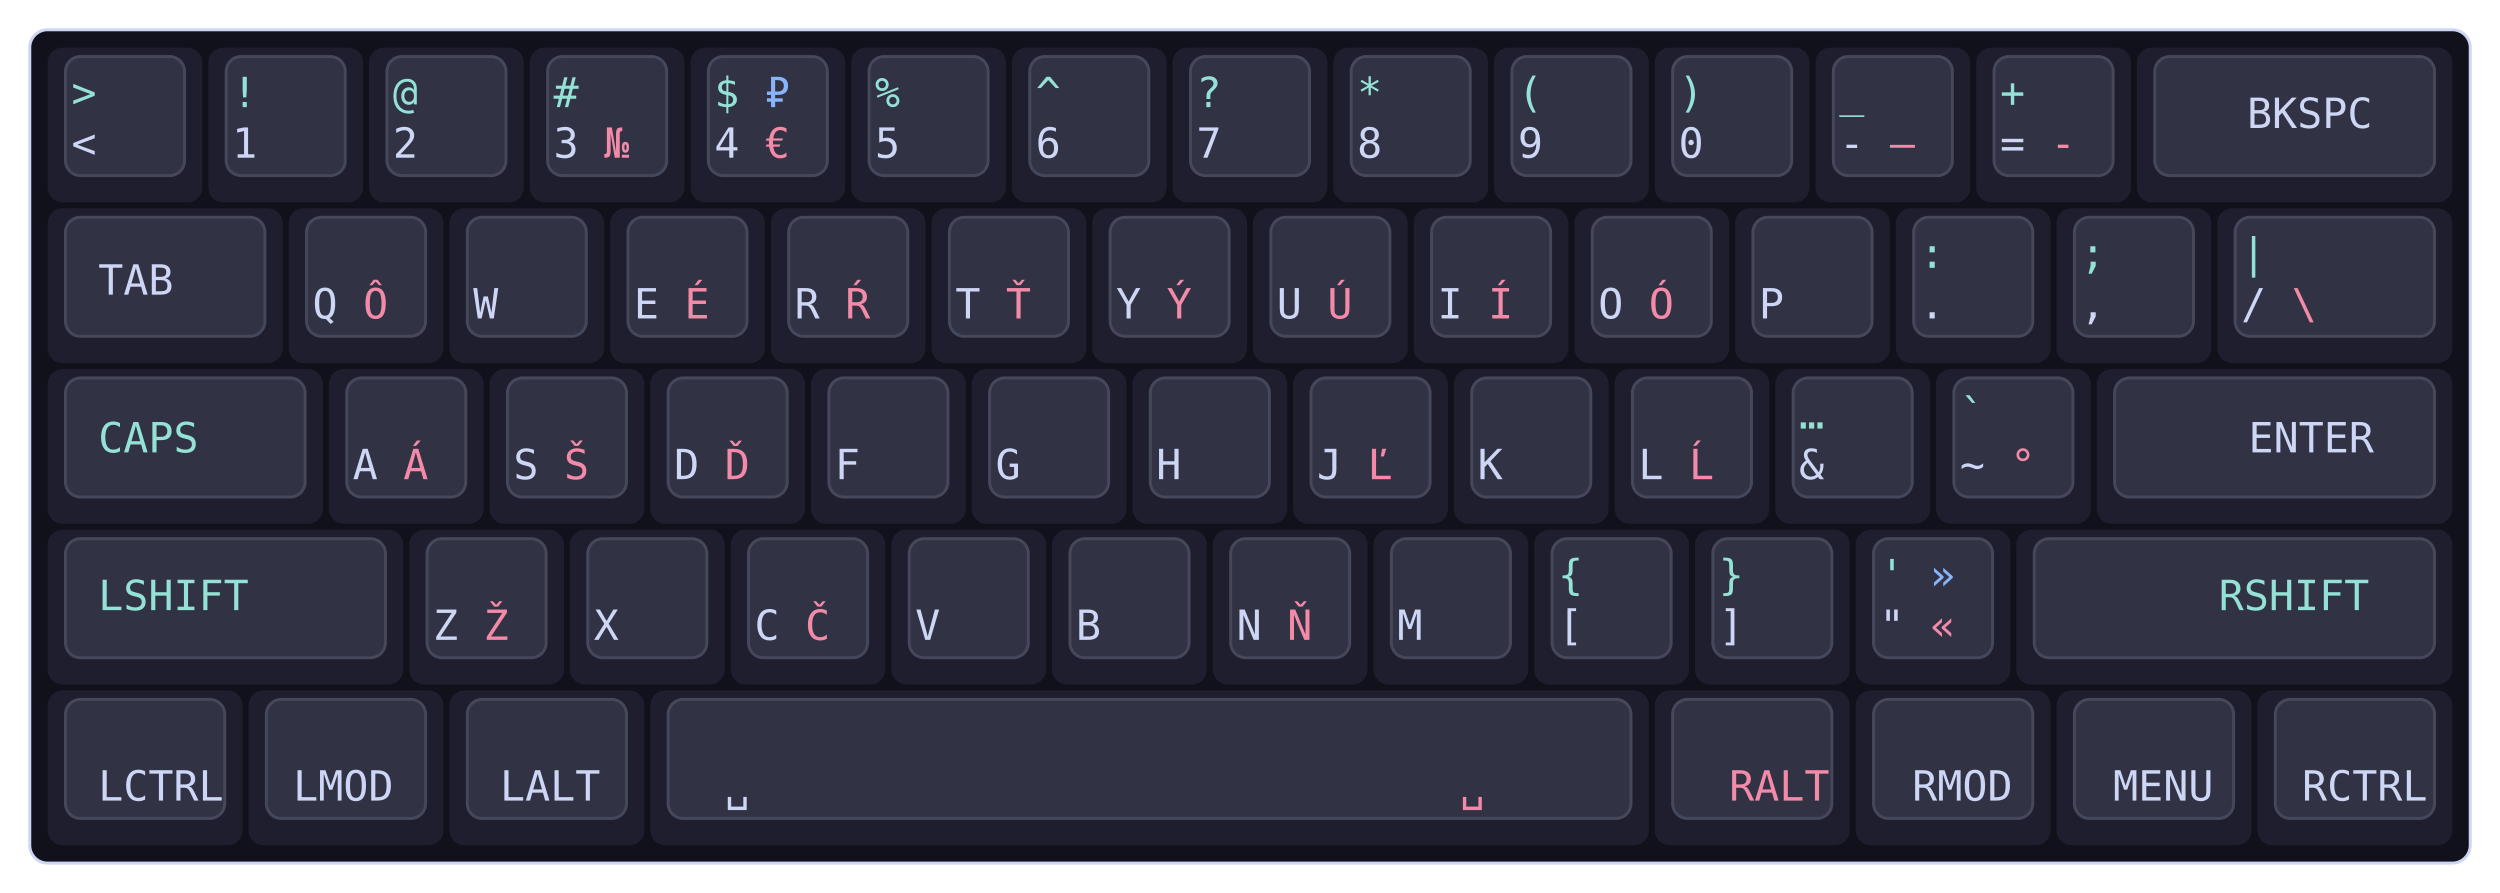
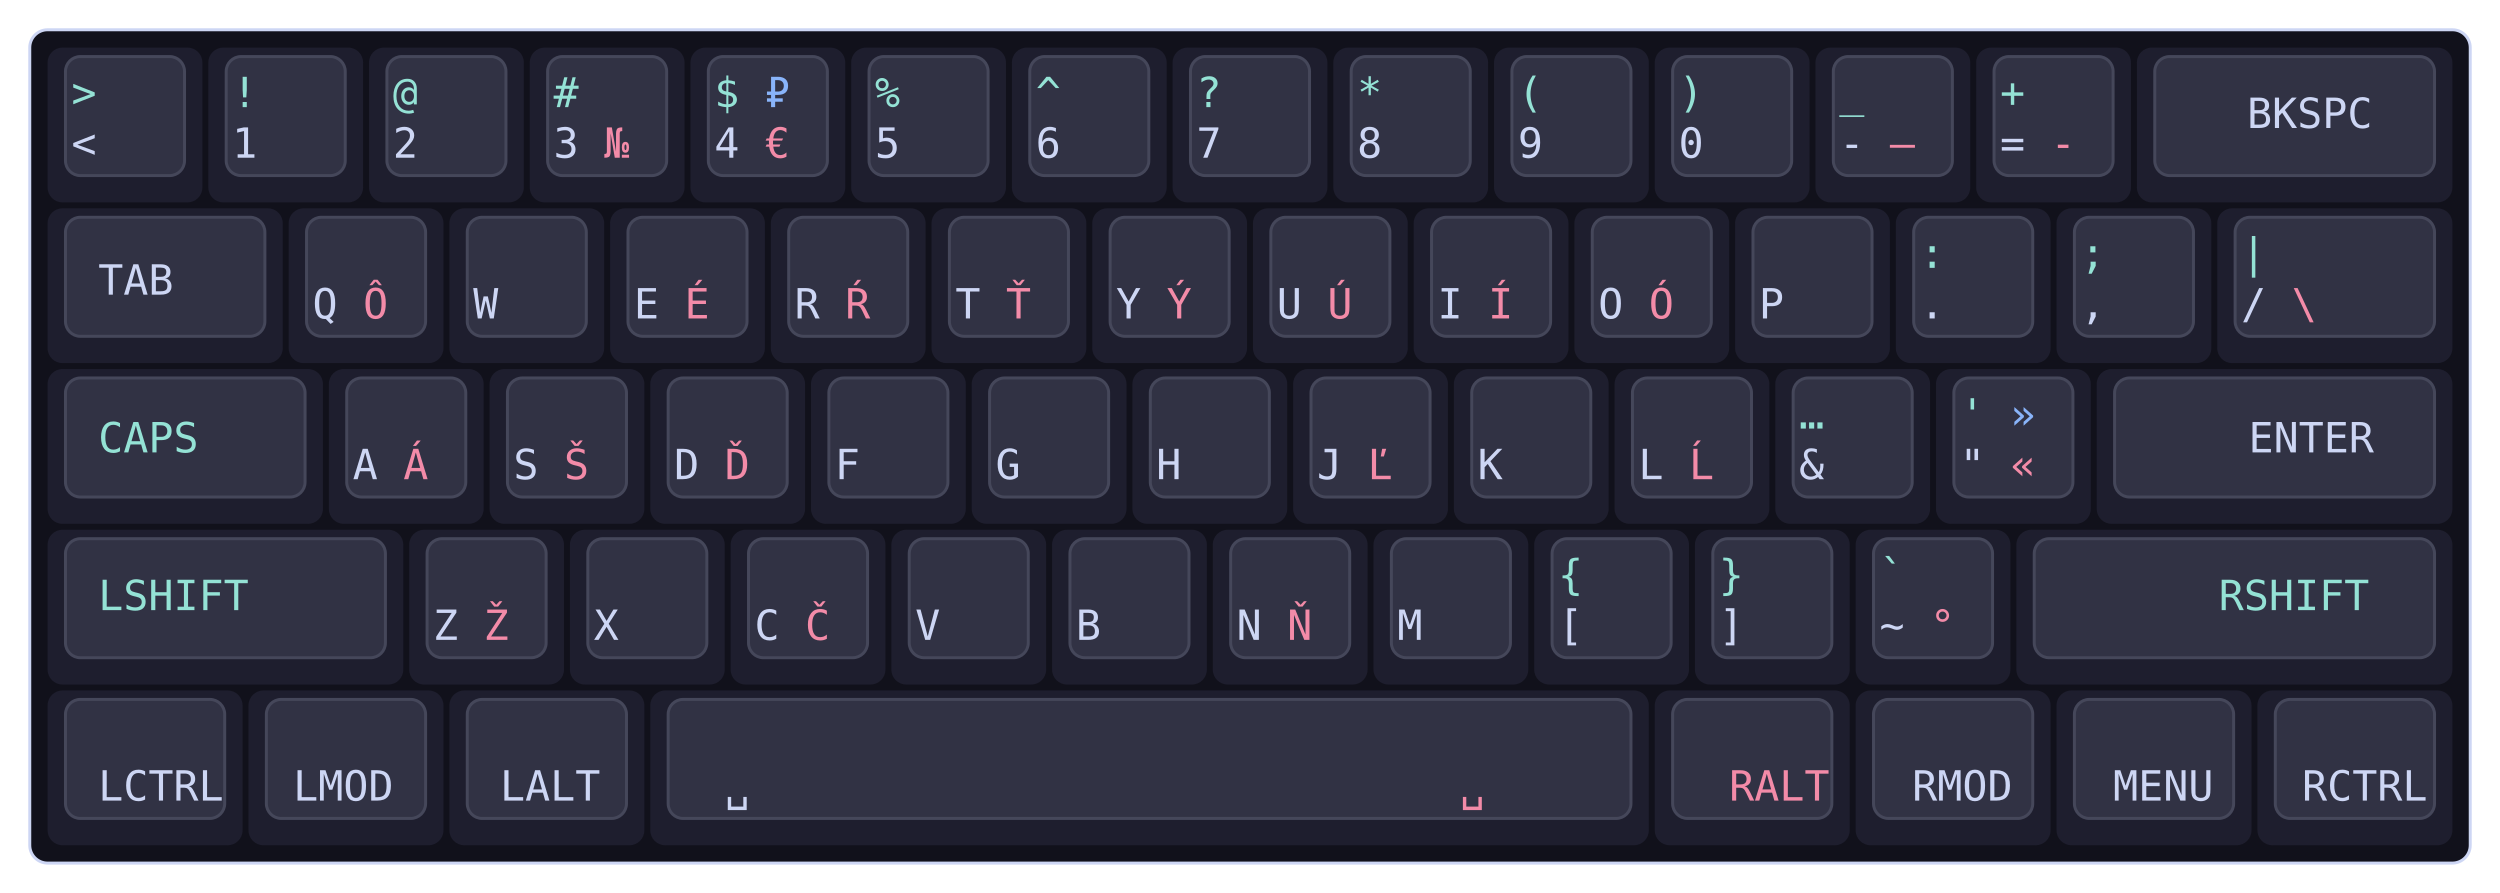
<svg xmlns="http://www.w3.org/2000/svg" width="840px" height="300px" viewBox="0 0 840 300">
  <style type="text/css">
    .keycap .outer { fill: #1e1e2e; }
    .keycap .inner { fill: #313244; stroke: #45475a; }
    .label { font: 14px monospace; }
    .label.level1 { fill: #cdd6f4; }
    .label.level2 { fill: #94e2d5; }
    .label.level3 { fill: #f38ba8; }
    .label.level4 { fill: #89b4fa; }
    .label.small { font-size: 10px; }
  </style>
  <g transform="translate(10,10)">
    <rect width="820" height="280" stroke="#cdd6f4" stroke-width="1" fill="#11111b" rx="6" />
    <g transform="translate(5,5)">
      <g class="keycap">
        <rect x="1" y="1" width="52" height="52" rx="5" class="outer" />
        <rect x="7" y="4" width="40" height="40" rx="5" class="inner" />
        <text x="9.0" y="38.0" class="label level1">&lt;</text>
        <text x="9.0" y="21.0" class="label level2">&gt;</text>
        <text x="26.0" y="38.0" class="label level3" />
        <text x="26.0" y="21.0" class="label level4" />
      </g>
      <g class="keycap">
        <rect x="55" y="1" width="52" height="52" rx="5" class="outer" />
        <rect x="61" y="4" width="40" height="40" rx="5" class="inner" />
        <text x="63.0" y="38.0" class="label level1">1</text>
        <text x="63.0" y="21.0" class="label level2">!</text>
        <text x="80.0" y="38.0" class="label level3" />
        <text x="80.0" y="21.0" class="label level4" />
      </g>
      <g class="keycap">
        <rect x="109" y="1" width="52" height="52" rx="5" class="outer" />
        <rect x="115" y="4" width="40" height="40" rx="5" class="inner" />
        <text x="117.0" y="38.0" class="label level1">2</text>
        <text x="117.0" y="21.0" class="label level2">@</text>
        <text x="134.0" y="38.0" class="label level3" />
        <text x="134.0" y="21.0" class="label level4" />
      </g>
      <g class="keycap">
        <rect x="163" y="1" width="52" height="52" rx="5" class="outer" />
        <rect x="169" y="4" width="40" height="40" rx="5" class="inner" />
        <text x="171.0" y="38.0" class="label level1">3</text>
        <text x="171.0" y="21.0" class="label level2">#</text>
        <text x="188.0" y="38.0" class="label level3">№</text>
        <text x="188.0" y="21.0" class="label level4" />
      </g>
      <g class="keycap">
        <rect x="217" y="1" width="52" height="52" rx="5" class="outer" />
        <rect x="223" y="4" width="40" height="40" rx="5" class="inner" />
        <text x="225.0" y="38.0" class="label level1">4</text>
        <text x="225.0" y="21.0" class="label level2">$</text>
        <text x="242.0" y="38.0" class="label level3">€</text>
        <text x="242.0" y="21.0" class="label level4">₽</text>
      </g>
      <g class="keycap">
        <rect x="271" y="1" width="52" height="52" rx="5" class="outer" />
        <rect x="277" y="4" width="40" height="40" rx="5" class="inner" />
        <text x="279.0" y="38.0" class="label level1">5</text>
        <text x="279.0" y="21.0" class="label level2">%</text>
        <text x="296.0" y="38.0" class="label level3" />
        <text x="296.0" y="21.0" class="label level4" />
      </g>
      <g class="keycap">
        <rect x="325" y="1" width="52" height="52" rx="5" class="outer" />
        <rect x="331" y="4" width="40" height="40" rx="5" class="inner" />
        <text x="333.0" y="38.0" class="label level1">6</text>
        <text x="333.0" y="21.0" class="label level2">^</text>
        <text x="350.0" y="38.0" class="label level3" />
        <text x="350.0" y="21.0" class="label level4" />
      </g>
      <g class="keycap">
        <rect x="379" y="1" width="52" height="52" rx="5" class="outer" />
        <rect x="385" y="4" width="40" height="40" rx="5" class="inner" />
        <text x="387.0" y="38.0" class="label level1">7</text>
        <text x="387.0" y="21.0" class="label level2">?</text>
        <text x="404.0" y="38.0" class="label level3" />
        <text x="404.0" y="21.0" class="label level4" />
      </g>
      <g class="keycap">
        <rect x="433" y="1" width="52" height="52" rx="5" class="outer" />
        <rect x="439" y="4" width="40" height="40" rx="5" class="inner" />
        <text x="441.0" y="38.0" class="label level1">8</text>
        <text x="441.0" y="21.0" class="label level2">*</text>
        <text x="458.0" y="38.0" class="label level3" />
        <text x="458.0" y="21.0" class="label level4" />
      </g>
      <g class="keycap">
        <rect x="487" y="1" width="52" height="52" rx="5" class="outer" />
        <rect x="493" y="4" width="40" height="40" rx="5" class="inner" />
        <text x="495.0" y="38.0" class="label level1">9</text>
        <text x="495.0" y="21.0" class="label level2">(</text>
        <text x="512.0" y="38.0" class="label level3" />
        <text x="512.0" y="21.0" class="label level4" />
      </g>
      <g class="keycap">
        <rect x="541" y="1" width="52" height="52" rx="5" class="outer" />
        <rect x="547" y="4" width="40" height="40" rx="5" class="inner" />
        <text x="549.0" y="38.0" class="label level1">0</text>
        <text x="549.0" y="21.0" class="label level2">)</text>
        <text x="566.0" y="38.0" class="label level3" />
        <text x="566.0" y="21.0" class="label level4" />
      </g>
      <g class="keycap">
        <rect x="595" y="1" width="52" height="52" rx="5" class="outer" />
        <rect x="601" y="4" width="40" height="40" rx="5" class="inner" />
        <text x="603.0" y="38.0" class="label level1">-</text>
        <text x="603.0" y="21.0" class="label level2">_</text>
        <text x="620.0" y="38.0" class="label level3">—</text>
        <text x="620.0" y="21.0" class="label level4" />
      </g>
      <g class="keycap">
        <rect x="649" y="1" width="52" height="52" rx="5" class="outer" />
        <rect x="655" y="4" width="40" height="40" rx="5" class="inner" />
        <text x="657.0" y="38.0" class="label level1">=</text>
        <text x="657.0" y="21.0" class="label level2">+</text>
        <text x="674.0" y="38.0" class="label level3">‐</text>
        <text x="674.0" y="21.0" class="label level4" />
      </g>
      <g class="keycap">
        <rect x="703" y="1" width="106" height="52" rx="5" class="outer" />
        <rect x="709" y="4" width="94" height="40" rx="5" class="inner" />
        <text x="740.0" y="28.0" class="label level1">BKSPC</text>
      </g>
      <g class="keycap">
        <rect x="1" y="55" width="79" height="52" rx="5" class="outer" />
        <rect x="7" y="58" width="67" height="40" rx="5" class="inner" />
        <text x="18.0" y="84.0" class="label level1">TAB</text>
      </g>
      <g class="keycap">
        <rect x="82" y="55" width="52" height="52" rx="5" class="outer" />
        <rect x="88" y="58" width="40" height="40" rx="5" class="inner" />
        <text x="90.0" y="92.0" class="label level1">Q</text>
        <text x="90.0" y="75.0" class="label level2" />
        <text x="107.0" y="92.0" class="label level3">Ô</text>
        <text x="107.0" y="75.0" class="label level4" />
      </g>
      <g class="keycap">
        <rect x="136" y="55" width="52" height="52" rx="5" class="outer" />
        <rect x="142" y="58" width="40" height="40" rx="5" class="inner" />
        <text x="144.0" y="92.0" class="label level1">W</text>
        <text x="144.0" y="75.0" class="label level2" />
        <text x="161.0" y="92.0" class="label level3" />
        <text x="161.0" y="75.0" class="label level4" />
      </g>
      <g class="keycap">
        <rect x="190" y="55" width="52" height="52" rx="5" class="outer" />
        <rect x="196" y="58" width="40" height="40" rx="5" class="inner" />
        <text x="198.0" y="92.0" class="label level1">E</text>
        <text x="198.0" y="75.0" class="label level2" />
        <text x="215.0" y="92.0" class="label level3">É</text>
        <text x="215.0" y="75.0" class="label level4" />
      </g>
      <g class="keycap">
        <rect x="244" y="55" width="52" height="52" rx="5" class="outer" />
        <rect x="250" y="58" width="40" height="40" rx="5" class="inner" />
        <text x="252.0" y="92.0" class="label level1">R</text>
        <text x="252.0" y="75.0" class="label level2" />
        <text x="269.0" y="92.0" class="label level3">Ŕ</text>
        <text x="269.0" y="75.0" class="label level4" />
      </g>
      <g class="keycap">
        <rect x="298" y="55" width="52" height="52" rx="5" class="outer" />
        <rect x="304" y="58" width="40" height="40" rx="5" class="inner" />
        <text x="306.0" y="92.0" class="label level1">T</text>
        <text x="306.0" y="75.0" class="label level2" />
        <text x="323.0" y="92.0" class="label level3">Ť</text>
        <text x="323.0" y="75.0" class="label level4" />
      </g>
      <g class="keycap">
        <rect x="352" y="55" width="52" height="52" rx="5" class="outer" />
        <rect x="358" y="58" width="40" height="40" rx="5" class="inner" />
        <text x="360.0" y="92.0" class="label level1">Y</text>
        <text x="360.0" y="75.0" class="label level2" />
        <text x="377.0" y="92.0" class="label level3">Ý</text>
        <text x="377.0" y="75.0" class="label level4" />
      </g>
      <g class="keycap">
        <rect x="406" y="55" width="52" height="52" rx="5" class="outer" />
        <rect x="412" y="58" width="40" height="40" rx="5" class="inner" />
        <text x="414.0" y="92.0" class="label level1">U</text>
        <text x="414.0" y="75.0" class="label level2" />
        <text x="431.0" y="92.0" class="label level3">Ú</text>
        <text x="431.0" y="75.0" class="label level4" />
      </g>
      <g class="keycap">
        <rect x="460" y="55" width="52" height="52" rx="5" class="outer" />
        <rect x="466" y="58" width="40" height="40" rx="5" class="inner" />
        <text x="468.0" y="92.0" class="label level1">I</text>
        <text x="468.0" y="75.0" class="label level2" />
        <text x="485.0" y="92.0" class="label level3">Í</text>
        <text x="485.0" y="75.0" class="label level4" />
      </g>
      <g class="keycap">
        <rect x="514" y="55" width="52" height="52" rx="5" class="outer" />
        <rect x="520" y="58" width="40" height="40" rx="5" class="inner" />
        <text x="522.0" y="92.0" class="label level1">O</text>
        <text x="522.0" y="75.0" class="label level2" />
        <text x="539.0" y="92.0" class="label level3">Ó</text>
        <text x="539.0" y="75.0" class="label level4" />
      </g>
      <g class="keycap">
        <rect x="568" y="55" width="52" height="52" rx="5" class="outer" />
        <rect x="574" y="58" width="40" height="40" rx="5" class="inner" />
        <text x="576.0" y="92.0" class="label level1">P</text>
        <text x="576.0" y="75.0" class="label level2" />
        <text x="593.0" y="92.0" class="label level3" />
        <text x="593.0" y="75.0" class="label level4" />
      </g>
      <g class="keycap">
        <rect x="622" y="55" width="52" height="52" rx="5" class="outer" />
        <rect x="628" y="58" width="40" height="40" rx="5" class="inner" />
        <text x="630.0" y="92.0" class="label level1">.</text>
        <text x="630.0" y="75.0" class="label level2">:</text>
        <text x="647.0" y="92.0" class="label level3" />
        <text x="647.0" y="75.0" class="label level4" />
      </g>
      <g class="keycap">
        <rect x="676" y="55" width="52" height="52" rx="5" class="outer" />
        <rect x="682" y="58" width="40" height="40" rx="5" class="inner" />
        <text x="684.0" y="92.0" class="label level1">,</text>
        <text x="684.0" y="75.0" class="label level2">;</text>
        <text x="701.0" y="92.0" class="label level3" />
        <text x="701.0" y="75.0" class="label level4" />
      </g>
      <g class="keycap">
        <rect x="730" y="55" width="79" height="52" rx="5" class="outer" />
        <rect x="736" y="58" width="67" height="40" rx="5" class="inner" />
        <text x="738.0" y="92.0" class="label level1">/</text>
        <text x="738.0" y="75.0" class="label level2">|</text>
        <text x="755.0" y="92.0" class="label level3">\</text>
        <text x="755.0" y="75.0" class="label level4" />
      </g>
      <g class="keycap">
        <rect x="1" y="109" width="92.5" height="52" rx="5" class="outer" />
        <rect x="7" y="112" width="80.5" height="40" rx="5" class="inner" />
        <text x="18.0" y="137.0" class="label level2">CAPS</text>
      </g>
      <g class="keycap">
        <rect x="95.5" y="109" width="52" height="52" rx="5" class="outer" />
        <rect x="101.5" y="112" width="40" height="40" rx="5" class="inner" />
        <text x="103.5" y="146.0" class="label level1">A</text>
        <text x="103.5" y="129.0" class="label level2" />
        <text x="120.5" y="146.0" class="label level3">Á</text>
        <text x="120.5" y="129.0" class="label level4" />
      </g>
      <g class="keycap">
        <rect x="149.5" y="109" width="52" height="52" rx="5" class="outer" />
        <rect x="155.5" y="112" width="40" height="40" rx="5" class="inner" />
        <text x="157.5" y="146.0" class="label level1">S</text>
        <text x="157.5" y="129.0" class="label level2" />
        <text x="174.5" y="146.0" class="label level3">Š</text>
        <text x="174.5" y="129.0" class="label level4" />
      </g>
      <g class="keycap">
        <rect x="203.5" y="109" width="52" height="52" rx="5" class="outer" />
        <rect x="209.5" y="112" width="40" height="40" rx="5" class="inner" />
        <text x="211.5" y="146.0" class="label level1">D</text>
        <text x="211.5" y="129.0" class="label level2" />
        <text x="228.5" y="146.0" class="label level3">Ď</text>
        <text x="228.5" y="129.0" class="label level4" />
      </g>
      <g class="keycap">
        <rect x="257.5" y="109" width="52" height="52" rx="5" class="outer" />
        <rect x="263.5" y="112" width="40" height="40" rx="5" class="inner" />
        <text x="265.5" y="146.0" class="label level1">F</text>
        <text x="265.5" y="129.0" class="label level2" />
        <text x="282.5" y="146.0" class="label level3" />
        <text x="282.5" y="129.0" class="label level4" />
      </g>
      <g class="keycap">
        <rect x="311.5" y="109" width="52" height="52" rx="5" class="outer" />
        <rect x="317.5" y="112" width="40" height="40" rx="5" class="inner" />
        <text x="319.5" y="146.0" class="label level1">G</text>
        <text x="319.5" y="129.0" class="label level2" />
        <text x="336.5" y="146.0" class="label level3" />
        <text x="336.5" y="129.0" class="label level4" />
      </g>
      <g class="keycap">
        <rect x="365.5" y="109" width="52" height="52" rx="5" class="outer" />
        <rect x="371.5" y="112" width="40" height="40" rx="5" class="inner" />
        <text x="373.5" y="146.0" class="label level1">H</text>
        <text x="373.5" y="129.0" class="label level2" />
        <text x="390.5" y="146.0" class="label level3" />
        <text x="390.5" y="129.0" class="label level4" />
      </g>
      <g class="keycap">
        <rect x="419.5" y="109" width="52" height="52" rx="5" class="outer" />
        <rect x="425.5" y="112" width="40" height="40" rx="5" class="inner" />
        <text x="427.5" y="146.0" class="label level1">J</text>
        <text x="427.5" y="129.0" class="label level2" />
        <text x="444.5" y="146.0" class="label level3">Ľ</text>
        <text x="444.5" y="129.0" class="label level4" />
      </g>
      <g class="keycap">
        <rect x="473.5" y="109" width="52" height="52" rx="5" class="outer" />
        <rect x="479.5" y="112" width="40" height="40" rx="5" class="inner" />
        <text x="481.5" y="146.0" class="label level1">K</text>
        <text x="481.5" y="129.0" class="label level2" />
        <text x="498.5" y="146.0" class="label level3" />
        <text x="498.5" y="129.0" class="label level4" />
      </g>
      <g class="keycap">
        <rect x="527.5" y="109" width="52" height="52" rx="5" class="outer" />
        <rect x="533.5" y="112" width="40" height="40" rx="5" class="inner" />
        <text x="535.5" y="146.0" class="label level1">L</text>
        <text x="535.5" y="129.0" class="label level2" />
        <text x="552.5" y="146.0" class="label level3">Ĺ</text>
        <text x="552.5" y="129.0" class="label level4" />
      </g>
      <g class="keycap">
        <rect x="581.5" y="109" width="52" height="52" rx="5" class="outer" />
        <rect x="587.5" y="112" width="40" height="40" rx="5" class="inner" />
        <text x="589.5" y="146.0" class="label level1">&amp;</text>
        <text x="589.5" y="129.0" class="label level2">…</text>
        <text x="606.5" y="146.0" class="label level3" />
        <text x="606.5" y="129.0" class="label level4" />
      </g>
      <g class="keycap">
        <rect x="635.5" y="109" width="52" height="52" rx="5" class="outer" />
        <rect x="641.5" y="112" width="40" height="40" rx="5" class="inner" />
-         <text x="643.5" y="146.0" class="label level1">~</text>
-         <text x="643.5" y="129.0" class="label level2">`</text>
-         <text x="660.5" y="146.0" class="label level3">°</text>
-         <text x="660.5" y="129.0" class="label level4" />
+         <text x="643.5" y="146.0" class="label level1">"</text>
+         <text x="643.5" y="129.0" class="label level2">'</text>
+         <text x="660.5" y="146.0" class="label level3">«</text>
+         <text x="660.5" y="129.0" class="label level4">»</text>
      </g>
      <g class="keycap">
        <rect x="689.5" y="109" width="119.5" height="52" rx="5" class="outer" />
        <rect x="695.5" y="112" width="107.5" height="40" rx="5" class="inner" />
        <text x="740.5" y="137.0" class="label level1">ENTER</text>
      </g>
      <g class="keycap">
        <rect x="1" y="163" width="119.5" height="52" rx="5" class="outer" />
        <rect x="7" y="166" width="107.5" height="40" rx="5" class="inner" />
        <text x="18.0" y="190.0" class="label level2">LSHIFT</text>
      </g>
      <g class="keycap">
        <rect x="122.5" y="163" width="52" height="52" rx="5" class="outer" />
        <rect x="128.5" y="166" width="40" height="40" rx="5" class="inner" />
        <text x="130.5" y="200.0" class="label level1">Z</text>
        <text x="130.5" y="183.0" class="label level2" />
        <text x="147.5" y="200.0" class="label level3">Ž</text>
        <text x="147.5" y="183.0" class="label level4" />
      </g>
      <g class="keycap">
        <rect x="176.5" y="163" width="52" height="52" rx="5" class="outer" />
        <rect x="182.5" y="166" width="40" height="40" rx="5" class="inner" />
        <text x="184.5" y="200.0" class="label level1">X</text>
        <text x="184.5" y="183.0" class="label level2" />
        <text x="201.5" y="200.0" class="label level3" />
        <text x="201.5" y="183.0" class="label level4" />
      </g>
      <g class="keycap">
        <rect x="230.5" y="163" width="52" height="52" rx="5" class="outer" />
        <rect x="236.5" y="166" width="40" height="40" rx="5" class="inner" />
        <text x="238.5" y="200.0" class="label level1">C</text>
        <text x="238.5" y="183.0" class="label level2" />
        <text x="255.5" y="200.0" class="label level3">Č</text>
        <text x="255.5" y="183.0" class="label level4" />
      </g>
      <g class="keycap">
        <rect x="284.5" y="163" width="52" height="52" rx="5" class="outer" />
        <rect x="290.5" y="166" width="40" height="40" rx="5" class="inner" />
        <text x="292.5" y="200.0" class="label level1">V</text>
        <text x="292.5" y="183.0" class="label level2" />
        <text x="309.5" y="200.0" class="label level3" />
        <text x="309.5" y="183.0" class="label level4" />
      </g>
      <g class="keycap">
        <rect x="338.5" y="163" width="52" height="52" rx="5" class="outer" />
        <rect x="344.5" y="166" width="40" height="40" rx="5" class="inner" />
        <text x="346.5" y="200.0" class="label level1">B</text>
        <text x="346.5" y="183.0" class="label level2" />
        <text x="363.5" y="200.0" class="label level3" />
        <text x="363.5" y="183.0" class="label level4" />
      </g>
      <g class="keycap">
        <rect x="392.5" y="163" width="52" height="52" rx="5" class="outer" />
        <rect x="398.5" y="166" width="40" height="40" rx="5" class="inner" />
        <text x="400.5" y="200.0" class="label level1">N</text>
        <text x="400.5" y="183.0" class="label level2" />
        <text x="417.5" y="200.0" class="label level3">Ň</text>
        <text x="417.5" y="183.0" class="label level4" />
      </g>
      <g class="keycap">
        <rect x="446.5" y="163" width="52" height="52" rx="5" class="outer" />
        <rect x="452.5" y="166" width="40" height="40" rx="5" class="inner" />
        <text x="454.5" y="200.0" class="label level1">M</text>
        <text x="454.5" y="183.0" class="label level2" />
        <text x="471.5" y="200.0" class="label level3" />
        <text x="471.5" y="183.0" class="label level4" />
      </g>
      <g class="keycap">
        <rect x="500.5" y="163" width="52" height="52" rx="5" class="outer" />
        <rect x="506.5" y="166" width="40" height="40" rx="5" class="inner" />
        <text x="508.5" y="200.0" class="label level1">[</text>
        <text x="508.5" y="183.0" class="label level2">{</text>
        <text x="525.5" y="200.0" class="label level3" />
        <text x="525.5" y="183.0" class="label level4" />
      </g>
      <g class="keycap">
        <rect x="554.5" y="163" width="52" height="52" rx="5" class="outer" />
        <rect x="560.5" y="166" width="40" height="40" rx="5" class="inner" />
        <text x="562.5" y="200.0" class="label level1">]</text>
        <text x="562.5" y="183.0" class="label level2">}</text>
        <text x="579.5" y="200.0" class="label level3" />
        <text x="579.5" y="183.0" class="label level4" />
      </g>
      <g class="keycap">
        <rect x="608.5" y="163" width="52" height="52" rx="5" class="outer" />
        <rect x="614.5" y="166" width="40" height="40" rx="5" class="inner" />
-         <text x="616.5" y="200.0" class="label level1">"</text>
-         <text x="616.5" y="183.0" class="label level2">'</text>
-         <text x="633.5" y="200.0" class="label level3">«</text>
-         <text x="633.5" y="183.0" class="label level4">»</text>
+         <text x="616.5" y="200.0" class="label level1">~</text>
+         <text x="616.5" y="183.0" class="label level2">`</text>
+         <text x="633.5" y="200.0" class="label level3">°</text>
+         <text x="633.5" y="183.0" class="label level4" />
      </g>
      <g class="keycap">
        <rect x="662.5" y="163" width="146.5" height="52" rx="5" class="outer" />
        <rect x="668.5" y="166" width="134.5" height="40" rx="5" class="inner" />
        <text x="730.5" y="190.0" class="label level2">RSHIFT</text>
      </g>
      <g class="keycap">
        <rect x="1" y="217" width="65.5" height="52" rx="5" class="outer" />
        <rect x="7" y="220" width="53.5" height="40" rx="5" class="inner" />
        <text x="18.0" y="254.0" class="label level1">LCTRL</text>
      </g>
      <g class="keycap">
        <rect x="68.5" y="217" width="65.5" height="52" rx="5" class="outer" />
        <rect x="74.5" y="220" width="53.5" height="40" rx="5" class="inner" />
        <text x="83.5" y="254.0" class="label level1">LMOD</text>
      </g>
      <g class="keycap">
        <rect x="136" y="217" width="65.5" height="52" rx="5" class="outer" />
        <rect x="142" y="220" width="53.5" height="40" rx="5" class="inner" />
        <text x="153.0" y="254.0" class="label level1">LALT</text>
      </g>
      <g class="keycap">
        <rect x="203.5" y="217" width="335.5" height="52" rx="5" class="outer" />
        <rect x="209.5" y="220" width="323.5" height="40" rx="5" class="inner" />
        <text x="228.5" y="254.0" class="label level1">␣</text>
        <text x="228.5" y="237.0" class="label level2" />
        <text x="475.5" y="254.0" class="label level3">␣</text>
        <text x="475.5" y="237.0" class="label level4" />
      </g>
      <g class="keycap">
        <rect x="541" y="217" width="65.5" height="52" rx="5" class="outer" />
        <rect x="547" y="220" width="53.5" height="40" rx="5" class="inner" />
        <text x="566.0" y="254.0" class="label level3">RALT</text>
      </g>
      <g class="keycap">
        <rect x="608.5" y="217" width="65.5" height="52" rx="5" class="outer" />
        <rect x="614.5" y="220" width="53.5" height="40" rx="5" class="inner" />
        <text x="627.5" y="254.0" class="label level1">RMOD</text>
      </g>
      <g class="keycap">
        <rect x="676" y="217" width="65.5" height="52" rx="5" class="outer" />
        <rect x="682" y="220" width="53.5" height="40" rx="5" class="inner" />
        <text x="695.0" y="254.0" class="label level1">MENU</text>
      </g>
      <g class="keycap">
        <rect x="743.5" y="217" width="65.5" height="52" rx="5" class="outer" />
        <rect x="749.5" y="220" width="53.5" height="40" rx="5" class="inner" />
        <text x="758.5" y="254.0" class="label level1">RCTRL</text>
      </g>
    </g>
  </g>
</svg>
